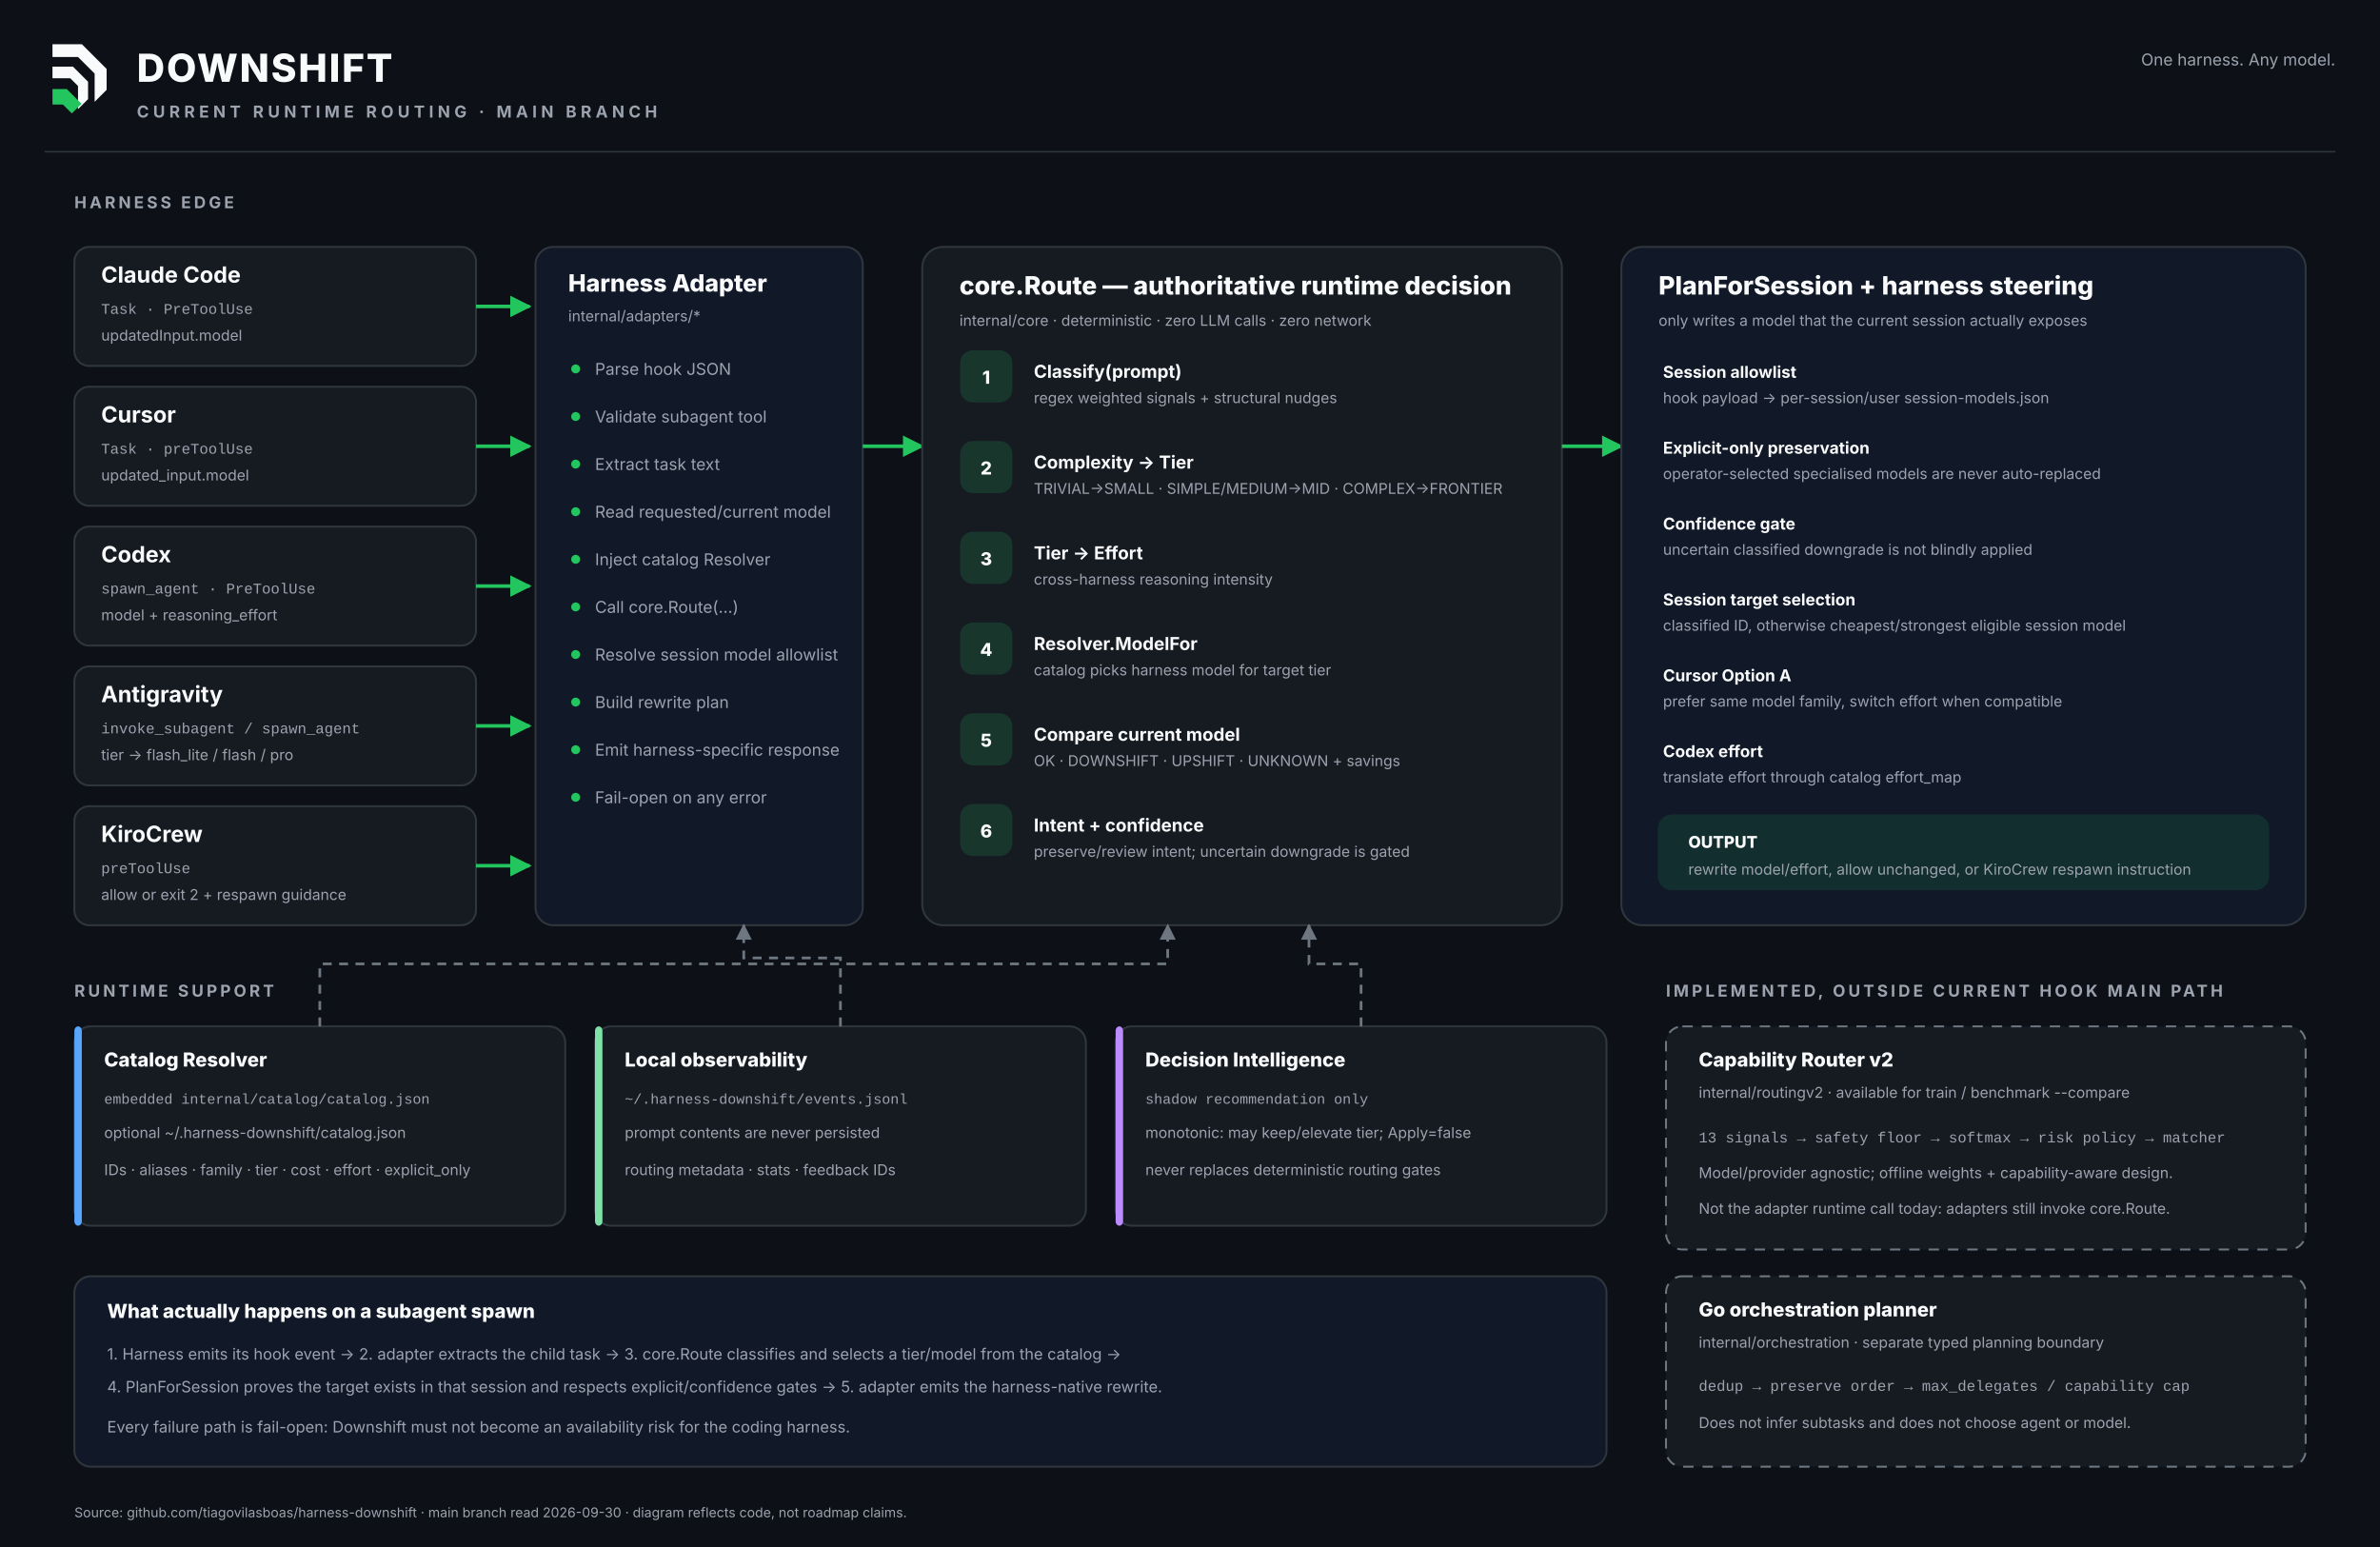
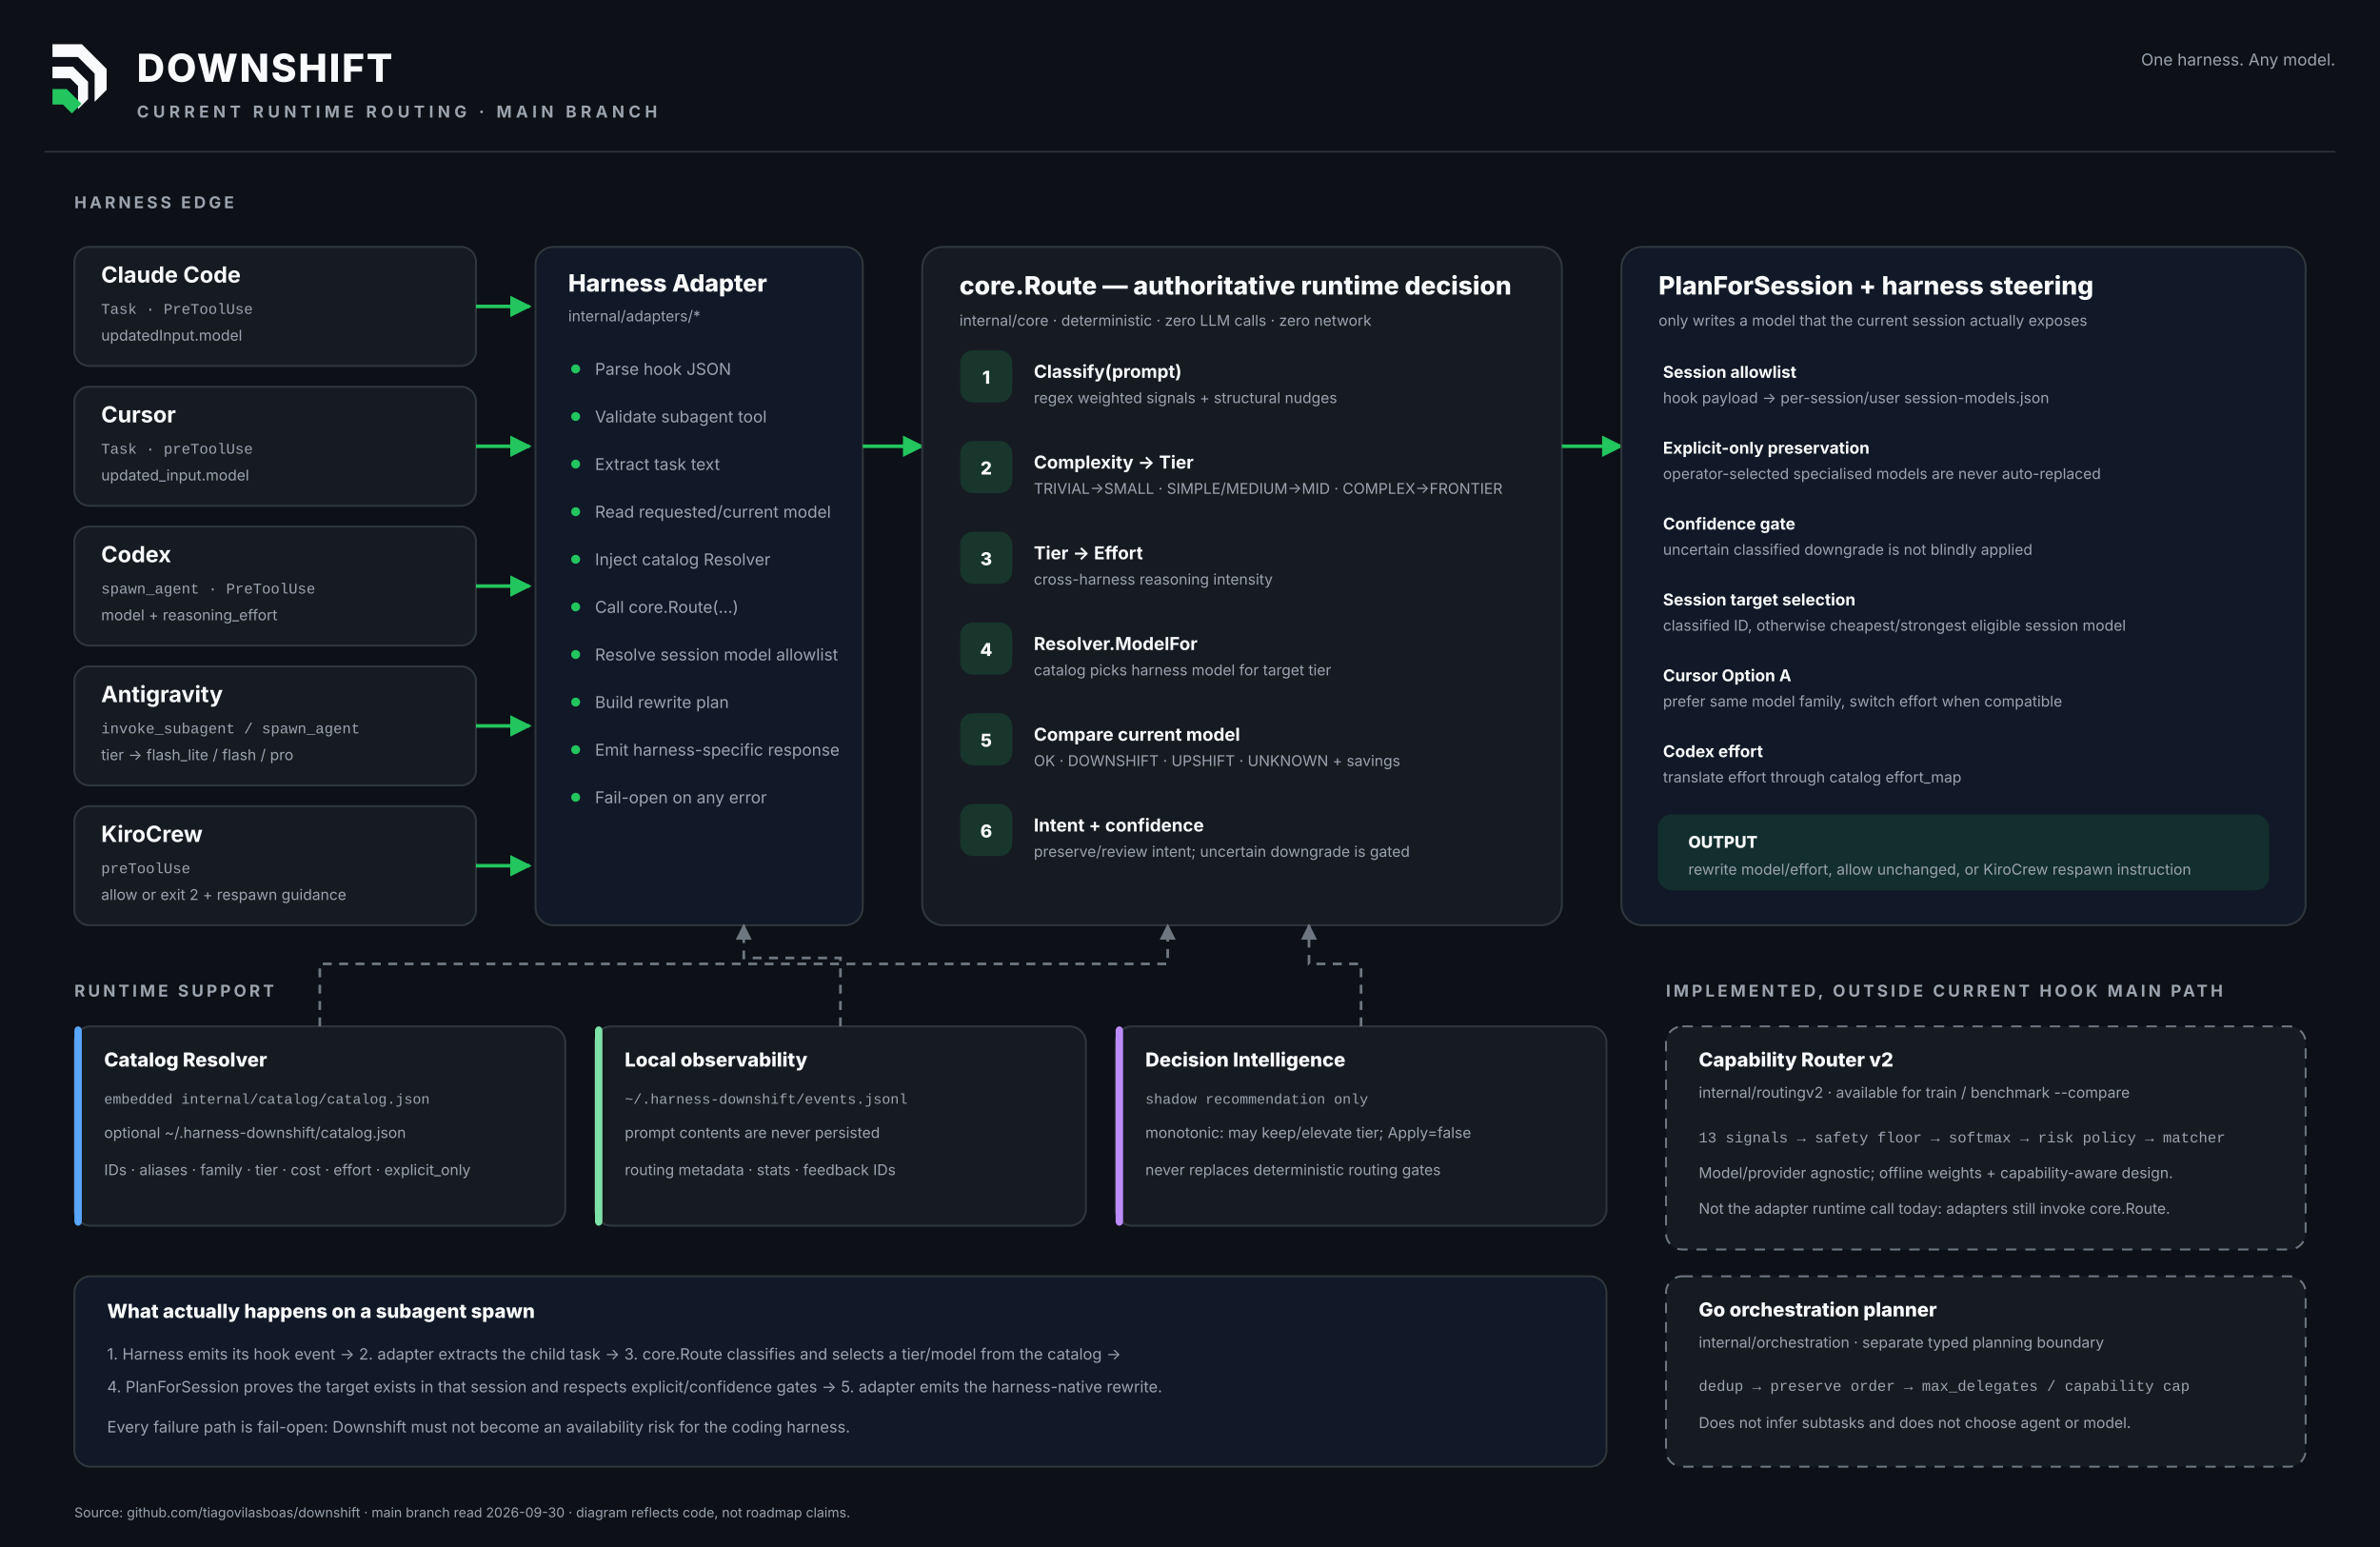
<svg xmlns="http://www.w3.org/2000/svg" width="1600" height="1040" viewBox="0 0 1600 1040" role="img" aria-labelledby="title desc">
  <defs>
    <marker id="arr" viewBox="0 0 10 10" refX="9" refY="5" markerWidth="6" markerHeight="6" orient="auto-start-reverse">
      <path d="M0 0 L10 5 L0 10 z" fill="#22C55E" />
    </marker>
    <marker id="arr-muted" viewBox="0 0 10 10" refX="9" refY="5" markerWidth="6" markerHeight="6" orient="auto-start-reverse">
      <path d="M0 0 L10 5 L0 10 z" fill="#6E7681" />
    </marker>
    <style>
    .t{font-family:Inter,ui-sans-serif,system-ui,-apple-system,'Segoe UI',sans-serif;fill:#F9FAFB}
    .m{font-family:Inter,ui-sans-serif,system-ui,-apple-system,'Segoe UI',sans-serif;fill:#9CA3AF}
    .mono{font-family:'SFMono-Regular',Consolas,'Liberation Mono',monospace;fill:#9CA3AF}
    .box{fill:#161B22;stroke:#30363D;stroke-width:1.3}
    .box2{fill:#111827;stroke:#30363D;stroke-width:1.3}
    .dash{fill:#161B22;stroke:#6E7681;stroke-width:1.3;stroke-dasharray:7 6}
    .arrow{fill:none;stroke:#22C55E;stroke-width:2.4;marker-end:url(#arr)}
    .arrowm{fill:none;stroke:#6E7681;stroke-width:1.8;stroke-dasharray:6 5;marker-end:url(#arr-muted)}
  </style>
  </defs>
  <g id="optional-background">
    <rect width="1600" height="1040" fill="#0D1117" />
  </g>
  <g transform="translate(28 24) scale(.26)">
    <path d="M28 22 H104 L168 86 V140 L137 171 V98 L94 55 H28 Z" fill="#F9FAFB" />
    <path d="M28 80 H81 L120 119 V164 L94 190 V130 L74 110 H28 Z" fill="#F9FAFB" />
    <path d="M28 138 H65 L103 176 L78 201 L55 178 H28 Z" fill="#22C55E" />
  </g>
  <text x="92" y="55" class="t" font-size="26" font-weight="800" letter-spacing="1.2">DOWNSHIFT</text>
  <text x="92" y="79" class="m" font-size="11" font-weight="700" letter-spacing="2.8">CURRENT RUNTIME ROUTING · MAIN BRANCH</text>
  <text x="1570" y="44" class="m" text-anchor="end" font-size="11">One harness. Any model.</text>
  <line x1="30" y1="102" x2="1570" y2="102" stroke="#30363D" />
  <text x="50" y="140" class="m" font-size="11" font-weight="700" letter-spacing="2">HARNESS EDGE</text>
  <rect x="50" y="166" width="270" height="80" rx="10" class="box" />
  <text x="68" y="190" class="t" font-size="15" font-weight="700">Claude Code</text>
  <text x="68" y="211" class="mono" font-size="10">Task · PreToolUse</text>
  <text x="68" y="229" class="m" font-size="10">updatedInput.model</text>
  <path d="M320 206 H356" class="arrow" />
  <rect x="50" y="260" width="270" height="80" rx="10" class="box" />
  <text x="68" y="284" class="t" font-size="15" font-weight="700">Cursor</text>
  <text x="68" y="305" class="mono" font-size="10">Task · preToolUse</text>
  <text x="68" y="323" class="m" font-size="10">updated_input.model</text>
  <path d="M320 300 H356" class="arrow" />
  <rect x="50" y="354" width="270" height="80" rx="10" class="box" />
  <text x="68" y="378" class="t" font-size="15" font-weight="700">Codex</text>
  <text x="68" y="399" class="mono" font-size="10">spawn_agent · PreToolUse</text>
  <text x="68" y="417" class="m" font-size="10">model + reasoning_effort</text>
  <path d="M320 394 H356" class="arrow" />
  <rect x="50" y="448" width="270" height="80" rx="10" class="box" />
  <text x="68" y="472" class="t" font-size="15" font-weight="700">Antigravity</text>
  <text x="68" y="493" class="mono" font-size="10">invoke_subagent / spawn_agent</text>
  <text x="68" y="511" class="m" font-size="10">tier → flash_lite / flash / pro</text>
  <path d="M320 488 H356" class="arrow" />
  <rect x="50" y="542" width="270" height="80" rx="10" class="box" />
  <text x="68" y="566" class="t" font-size="15" font-weight="700">KiroCrew</text>
  <text x="68" y="587" class="mono" font-size="10">preToolUse</text>
  <text x="68" y="605" class="m" font-size="10">allow or exit 2 + respawn guidance</text>
  <path d="M320 582 H356" class="arrow" />
  <rect x="360" y="166" width="220" height="456" rx="12" class="box2" />
  <text x="382" y="196" class="t" font-size="16" font-weight="800">Harness Adapter</text>
  <text x="382" y="216" class="m" font-size="10">internal/adapters/*</text>
  <circle cx="387" cy="248" r="3" fill="#22C55E" />
  <text x="400" y="252" class="m" font-size="11">Parse hook JSON</text>
  <circle cx="387" cy="280" r="3" fill="#22C55E" />
  <text x="400" y="284" class="m" font-size="11">Validate subagent tool</text>
  <circle cx="387" cy="312" r="3" fill="#22C55E" />
  <text x="400" y="316" class="m" font-size="11">Extract task text</text>
  <circle cx="387" cy="344" r="3" fill="#22C55E" />
  <text x="400" y="348" class="m" font-size="11">Read requested/current model</text>
  <circle cx="387" cy="376" r="3" fill="#22C55E" />
  <text x="400" y="380" class="m" font-size="11">Inject catalog Resolver</text>
  <circle cx="387" cy="408" r="3" fill="#22C55E" />
  <text x="400" y="412" class="m" font-size="11">Call core.Route(...)</text>
  <circle cx="387" cy="440" r="3" fill="#22C55E" />
  <text x="400" y="444" class="m" font-size="11">Resolve session model allowlist</text>
  <circle cx="387" cy="472" r="3" fill="#22C55E" />
  <text x="400" y="476" class="m" font-size="11">Build rewrite plan</text>
  <circle cx="387" cy="504" r="3" fill="#22C55E" />
  <text x="400" y="508" class="m" font-size="11">Emit harness-specific response</text>
  <circle cx="387" cy="536" r="3" fill="#22C55E" />
  <text x="400" y="540" class="m" font-size="11">Fail-open on any error</text>
  <path d="M580 300 H620" class="arrow" />
  <rect x="620" y="166" width="430" height="456" rx="14" class="box" stroke="#22C55E" stroke-width="1.6" />
  <text x="645" y="198" class="t" font-size="17" font-weight="800">core.Route — authoritative runtime decision</text>
  <text x="645" y="219" class="m" font-size="10">internal/core · deterministic · zero LLM calls · zero network</text>
  <rect x="646" y="236" width="34" height="34" rx="8" fill="#22C55E" opacity="0.16" stroke="#22C55E" />
  <text x="663" y="258" text-anchor="middle" class="t" font-size="12" font-weight="800">1</text>
  <text x="695" y="254" class="t" font-size="12" font-weight="700">Classify(prompt)</text>
  <text x="695" y="271" class="m" font-size="10">regex weighted signals + structural nudges</text>
  <rect x="646" y="297" width="34" height="34" rx="8" fill="#22C55E" opacity="0.16" stroke="#22C55E" />
  <text x="663" y="319" text-anchor="middle" class="t" font-size="12" font-weight="800">2</text>
  <text x="695" y="315" class="t" font-size="12" font-weight="700">Complexity → Tier</text>
  <text x="695" y="332" class="m" font-size="10">TRIVIAL→SMALL · SIMPLE/MEDIUM→MID · COMPLEX→FRONTIER</text>
  <rect x="646" y="358" width="34" height="34" rx="8" fill="#22C55E" opacity="0.16" stroke="#22C55E" />
  <text x="663" y="380" text-anchor="middle" class="t" font-size="12" font-weight="800">3</text>
  <text x="695" y="376" class="t" font-size="12" font-weight="700">Tier → Effort</text>
  <text x="695" y="393" class="m" font-size="10">cross-harness reasoning intensity</text>
  <rect x="646" y="419" width="34" height="34" rx="8" fill="#22C55E" opacity="0.16" stroke="#22C55E" />
  <text x="663" y="441" text-anchor="middle" class="t" font-size="12" font-weight="800">4</text>
  <text x="695" y="437" class="t" font-size="12" font-weight="700">Resolver.ModelFor</text>
  <text x="695" y="454" class="m" font-size="10">catalog picks harness model for target tier</text>
  <rect x="646" y="480" width="34" height="34" rx="8" fill="#22C55E" opacity="0.16" stroke="#22C55E" />
  <text x="663" y="502" text-anchor="middle" class="t" font-size="12" font-weight="800">5</text>
  <text x="695" y="498" class="t" font-size="12" font-weight="700">Compare current model</text>
  <text x="695" y="515" class="m" font-size="10">OK · DOWNSHIFT · UPSHIFT · UNKNOWN + savings</text>
  <rect x="646" y="541" width="34" height="34" rx="8" fill="#22C55E" opacity="0.16" stroke="#22C55E" />
  <text x="663" y="563" text-anchor="middle" class="t" font-size="12" font-weight="800">6</text>
  <text x="695" y="559" class="t" font-size="12" font-weight="700">Intent + confidence</text>
  <text x="695" y="576" class="m" font-size="10">preserve/review intent; uncertain downgrade is gated</text>
  <path d="M1050 300 H1090" class="arrow" />
  <rect x="1090" y="166" width="460" height="456" rx="14" class="box2" />
  <text x="1115" y="198" class="t" font-size="17" font-weight="800">PlanForSession + harness steering</text>
  <text x="1115" y="219" class="m" font-size="10">only writes a model that the current session actually exposes</text>
  <text x="1118" y="254" class="t" font-size="11" font-weight="700">Session allowlist</text>
  <text x="1118" y="271" class="m" font-size="10">hook payload → per-session/user session-models.json</text>
  <text x="1118" y="305" class="t" font-size="11" font-weight="700">Explicit-only preservation</text>
  <text x="1118" y="322" class="m" font-size="10">operator-selected specialised models are never auto-replaced</text>
  <text x="1118" y="356" class="t" font-size="11" font-weight="700">Confidence gate</text>
  <text x="1118" y="373" class="m" font-size="10">uncertain classified downgrade is not blindly applied</text>
  <text x="1118" y="407" class="t" font-size="11" font-weight="700">Session target selection</text>
  <text x="1118" y="424" class="m" font-size="10">classified ID, otherwise cheapest/strongest eligible session model</text>
  <text x="1118" y="458" class="t" font-size="11" font-weight="700">Cursor Option A</text>
  <text x="1118" y="475" class="m" font-size="10">prefer same model family, switch effort when compatible</text>
  <text x="1118" y="509" class="t" font-size="11" font-weight="700">Codex effort</text>
  <text x="1118" y="526" class="m" font-size="10">translate effort through catalog effort_map</text>
  <rect x="1115" y="548" width="410" height="50" rx="9" fill="#22C55E" opacity="0.13" stroke="#22C55E" />
  <text x="1135" y="570" class="t" font-size="11" font-weight="800">OUTPUT</text>
  <text x="1135" y="588" class="m" font-size="10">rewrite model/effort, allow unchanged, or KiroCrew respawn instruction</text>
  <text x="50" y="670" class="m" font-size="11" font-weight="700" letter-spacing="2">RUNTIME SUPPORT</text>
  <rect x="50" y="690" width="330" height="134" rx="11" class="box" />
  <rect x="50" y="690" width="5" height="134" rx="3" fill="#58A6FF" />
  <text x="70" y="717" class="t" font-size="13" font-weight="800">Catalog Resolver</text>
  <text x="70" y="742" class="mono" font-size="9.6">embedded internal/catalog/catalog.json</text>
  <text x="70" y="765" class="m" font-size="10">optional ~/.harness-downshift/catalog.json</text>
  <text x="70" y="790" class="m" font-size="10">IDs · aliases · family · tier · cost · effort · explicit_only</text>
  <rect x="400" y="690" width="330" height="134" rx="11" class="box" />
  <rect x="400" y="690" width="5" height="134" rx="3" fill="#7EE2A8" />
  <text x="420" y="717" class="t" font-size="13" font-weight="800">Local observability</text>
  <text x="420" y="742" class="mono" font-size="9.6">~/.harness-downshift/events.jsonl</text>
  <text x="420" y="765" class="m" font-size="10">prompt contents are never persisted</text>
  <text x="420" y="790" class="m" font-size="10">routing metadata · stats · feedback IDs</text>
  <rect x="750" y="690" width="330" height="134" rx="11" class="box" />
  <rect x="750" y="690" width="5" height="134" rx="3" fill="#BC8CFF" />
  <text x="770" y="717" class="t" font-size="13" font-weight="800">Decision Intelligence</text>
  <text x="770" y="742" class="mono" font-size="9.6">shadow recommendation only</text>
  <text x="770" y="765" class="m" font-size="10">monotonic: may keep/elevate tier; Apply=false</text>
  <text x="770" y="790" class="m" font-size="10">never replaces deterministic routing gates</text>
  <path d="M215 690 V648 H785 V622" class="arrowm" />
  <path d="M565 690 V644 H500 V622" class="arrowm" />
  <path d="M915 690 V648 H880 V622" class="arrowm" />
  <text x="1120" y="670" class="m" font-size="11" font-weight="700" letter-spacing="2">IMPLEMENTED, OUTSIDE CURRENT HOOK MAIN PATH</text>
  <rect x="1120" y="690" width="430" height="150" rx="11" class="dash" />
  <text x="1142" y="717" class="t" font-size="13" font-weight="800">Capability Router v2</text>
  <text x="1142" y="738" class="m" font-size="10">internal/routingv2 · available for train / benchmark --compare</text>
  <text x="1142" y="768" class="mono" font-size="10">13 signals → safety floor → softmax → risk policy → matcher</text>
  <text x="1142" y="792" class="m" font-size="10">Model/provider agnostic; offline weights + capability-aware design.</text>
  <text x="1142" y="816" class="m" font-size="10">Not the adapter runtime call today: adapters still invoke core.Route.</text>
  <rect x="1120" y="858" width="430" height="128" rx="11" class="dash" />
  <text x="1142" y="885" class="t" font-size="13" font-weight="800">Go orchestration planner</text>
  <text x="1142" y="906" class="m" font-size="10">internal/orchestration · separate typed planning boundary</text>
  <text x="1142" y="935" class="mono" font-size="10">dedup → preserve order → max_delegates / capability cap</text>
  <text x="1142" y="960" class="m" font-size="10">Does not infer subtasks and does not choose agent or model.</text>
  <rect x="50" y="858" width="1030" height="128" rx="11" class="box2" />
  <text x="72" y="886" class="t" font-size="13" font-weight="800">What actually happens on a subagent spawn</text>
  <text x="72" y="914" class="m" font-size="10.5">1. Harness emits its hook event → 2. adapter extracts the child task → 3. core.Route classifies and selects a tier/model from the catalog →</text>
  <text x="72" y="936" class="m" font-size="10.5">4. PlanForSession proves the target exists in that session and respects explicit/confidence gates → 5. adapter emits the harness-native rewrite.</text>
  <text x="72" y="963" class="m" font-size="10.5">Every failure path is fail-open: Downshift must not become an availability risk for the coding harness.</text>
-   <text x="50" y="1020" class="m" font-size="9">Source: github.com/tiagovilasboas/harness-downshift · main branch read 2026-09-30 · diagram reflects code, not roadmap claims.</text>
+   <text x="50" y="1020" class="m" font-size="9">Source: github.com/tiagovilasboas/downshift · main branch read 2026-09-30 · diagram reflects code, not roadmap claims.</text>
</svg>
